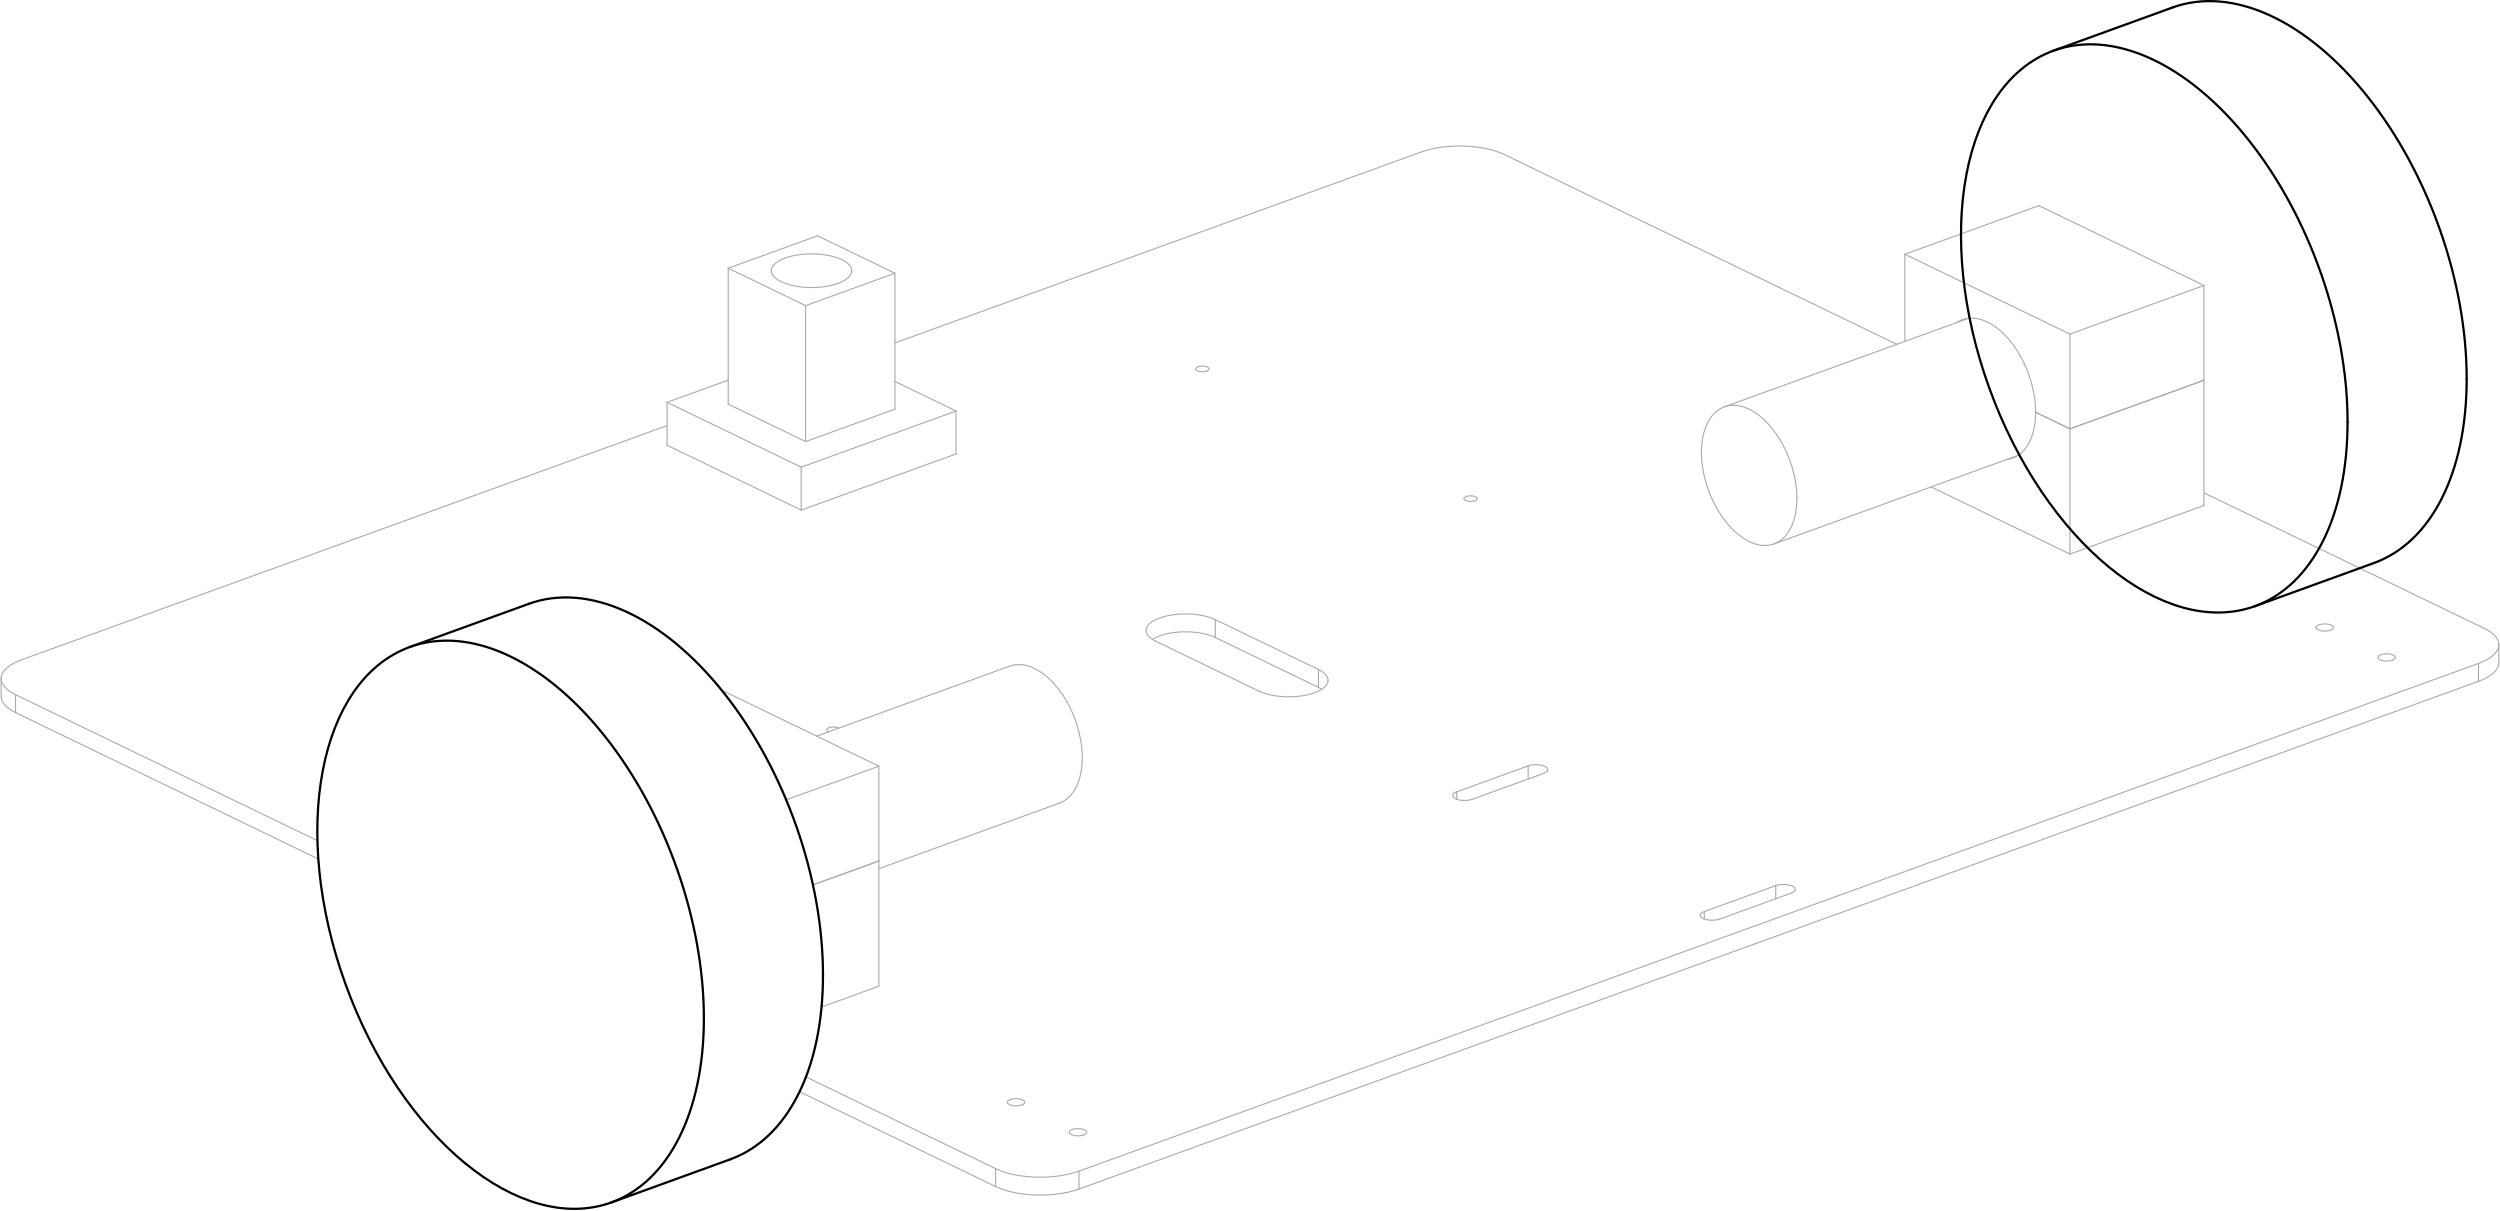
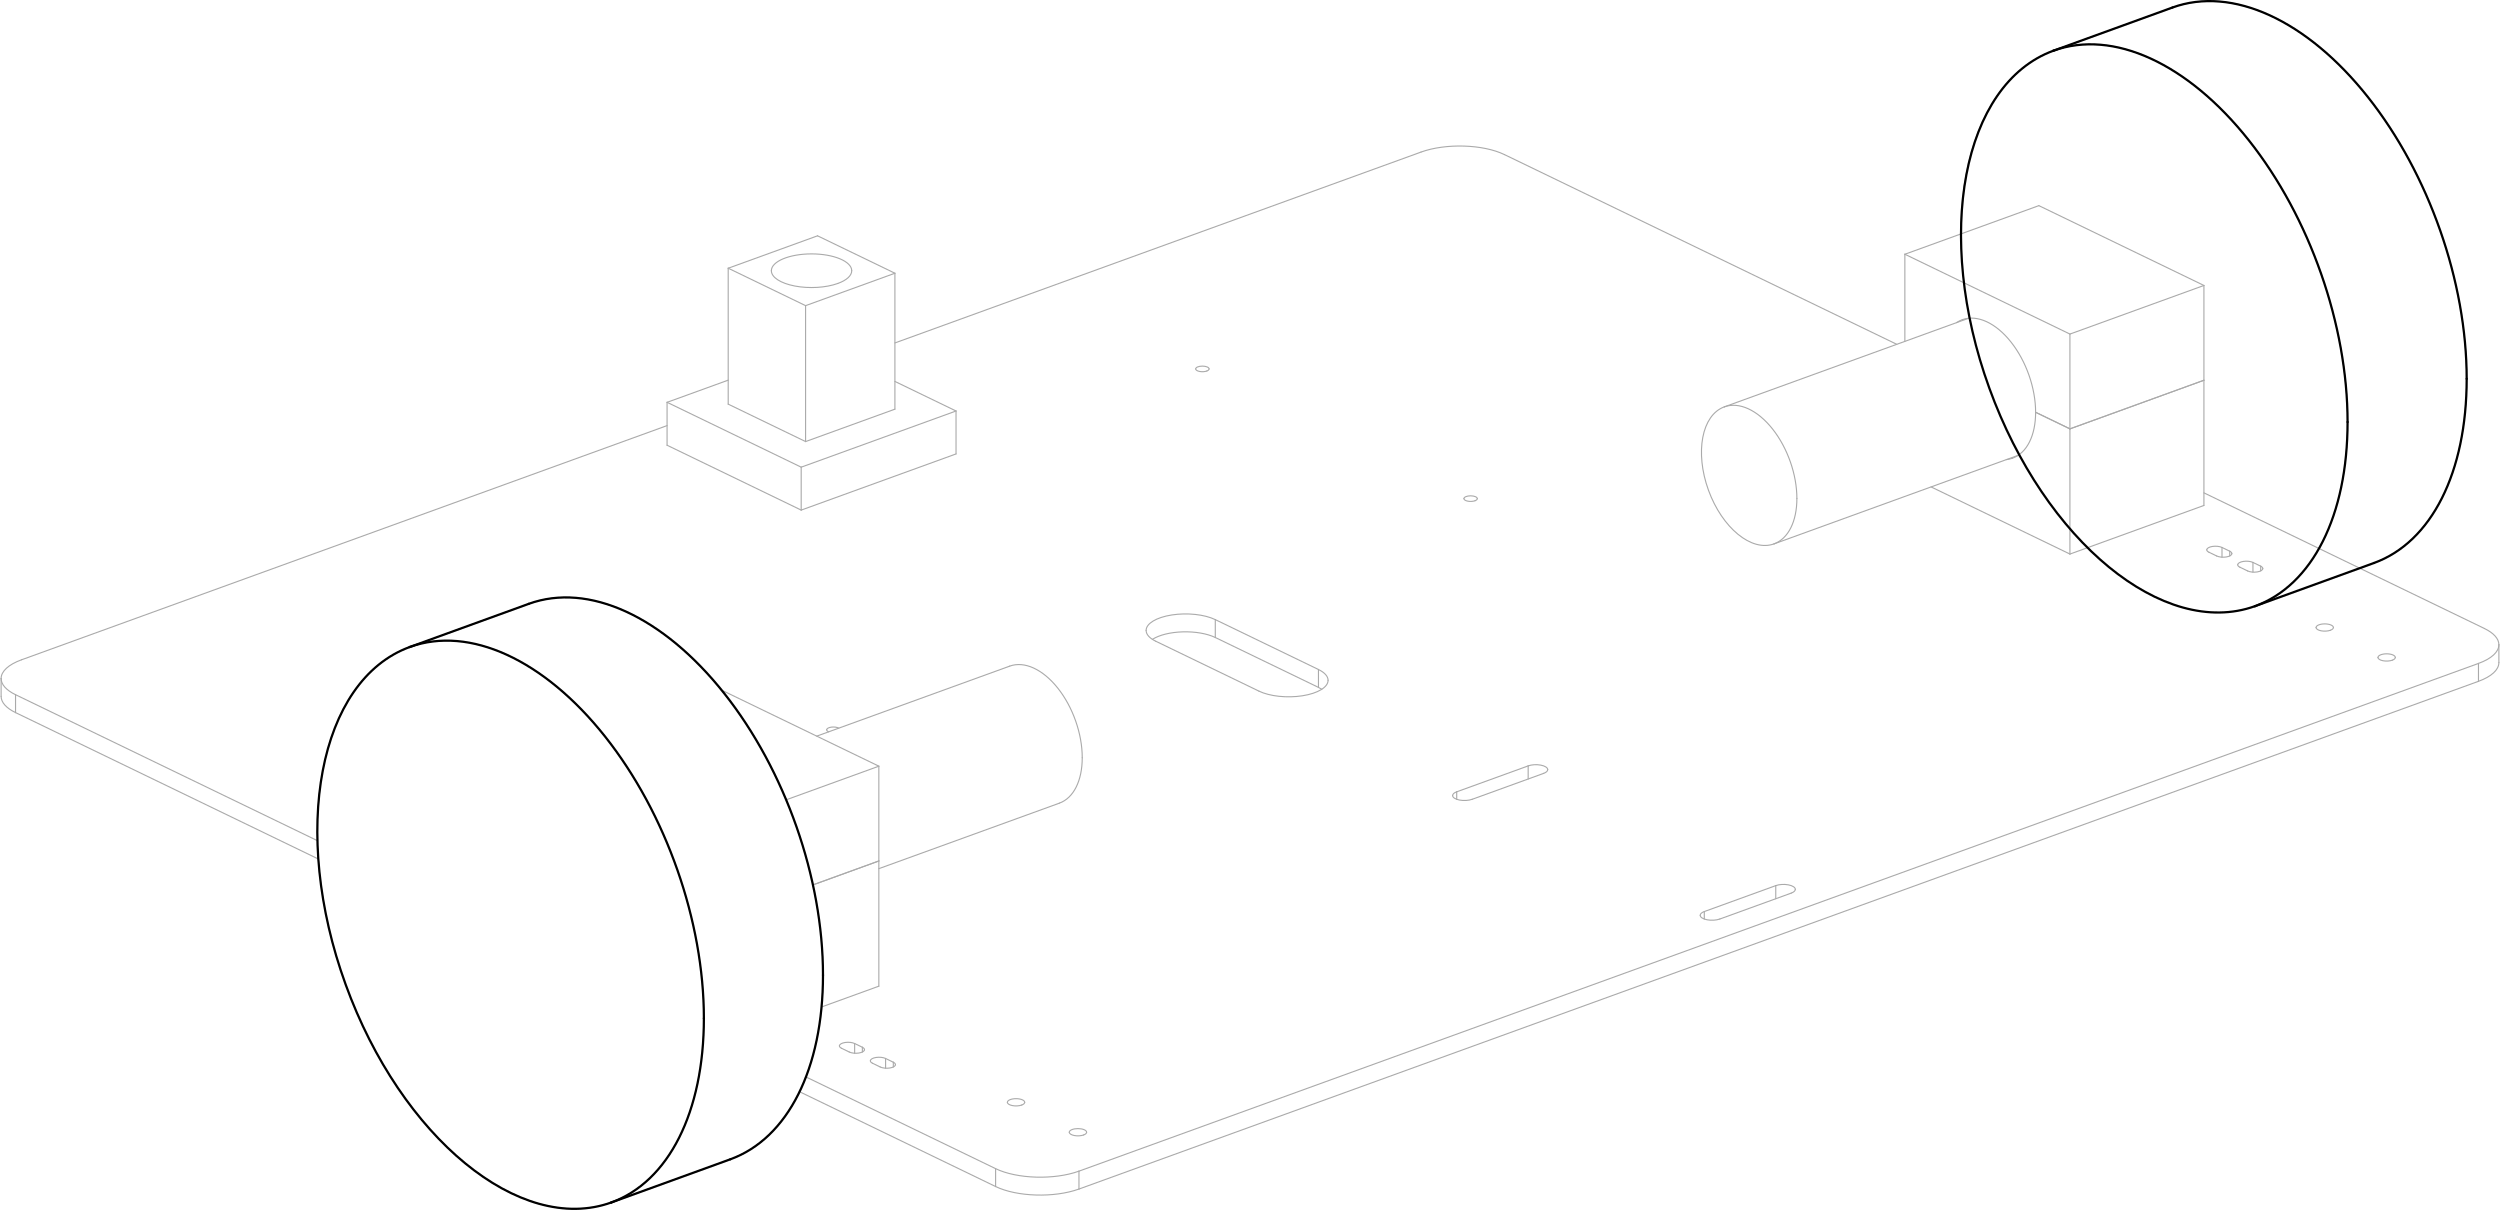
<svg xmlns="http://www.w3.org/2000/svg" width="557.439mm" height="269.804mm" viewBox="-392.602 -104.473 634.623 307.161" version="1.1">
  <g transform="scale(1,-1)" stroke-linecap="round">
    <g fill="none" stroke="rgb(170,170,170)" stroke-width="0.285" id="built">
      <line x1="-387.138" y1="-63.015" x2="-223.266" y2="-3.564" />
      <line x1="-165.432" y1="17.418" x2="-31.872" y2="65.872" />
      <path d="M -388.656,-76.418 A 15.0,6.283 180.0 0,0 -392.318,-72.304" />
      <path d="M -388.656,-71.877 A 15.0,6.283 180.0 0,0 -392.318,-67.764" />
      <path d="M -392.318,-67.764 A 15.0,6.283 180.0 0,0 -387.138,-63.015" />
      <line x1="-388.656" y1="-76.418" x2="-311.875" y2="-113.548" />
      <line x1="-189.631" y1="-172.664" x2="-139.869" y2="-196.728" />
      <line x1="-388.656" y1="-71.877" x2="-312.098" y2="-108.9" />
      <line x1="-188.01" y1="-168.908" x2="-139.869" y2="-192.188" />
      <path d="M -118.71,-197.364 A 15.0,6.283 180.0 0,0 -139.869,-196.728" />
      <path d="M -118.71,-192.824 A 15.0,6.283 180.0 0,0 -139.869,-192.188" />
      <line x1="-118.71" y1="-197.364" x2="236.556" y2="-68.477" />
      <line x1="-118.71" y1="-192.824" x2="236.556" y2="-63.937" />
      <path d="M 241.736,-63.728 A 15.0,6.283 180.0 0,0 236.556,-68.477" />
      <path d="M 238.074,-55.075 A 15.0,6.283 180.0 0,0 241.736,-59.188" />
      <path d="M 241.736,-59.188 A 15.0,6.283 180.0 0,0 236.556,-63.937" />
      <line x1="-10.713" y1="65.236" x2="88.887" y2="17.071" />
      <line x1="166.86" y1="-20.636" x2="238.074" y2="-55.075" />
      <path d="M -31.872,65.872 A 15.0,6.283 180.0 0,0 -10.713,65.236" />
      <path d="M -248.583,-47.187 A 1.7,0.712 -1.751305355834901e-15 0,1 -249.749,-47.195" />
      <path d="M -179.683,-80.364 A 1.7,0.712 -1.751305355834901e-15 0,1 -182.749,-80.787" />
      <path d="M -182.749,-80.787 A 1.7,0.712 -1.751305355834901e-15 0,1 -182.245,-81.293" />
+       <line x1="-175.653" y1="-160.424" x2="-173.689" y2="-161.374" />
+       <path d="M -173.689,-161.374 A 2.2,0.921 180.0 0,0 -173.152,-161.978" />
+       <path d="M -173.152,-161.978 A 2.2,0.921 180.0 0,0 -177.015,-162.581" />
+       <line x1="-177.015" y1="-162.581" x2="-178.979" y2="-161.631" />
+       <path d="M -178.979,-161.631 A 2.2,0.921 180.0 0,0 -179.516,-161.028" />
+       <path d="M -179.516,-161.028 A 2.2,0.921 180.0 0,0 -175.653,-160.424" />
+       <line x1="-167.796" y1="-164.224" x2="-165.832" y2="-165.174" />
+       <path d="M -165.832,-165.174 A 2.2,0.921 180.0 0,0 -165.295,-165.777" />
+       <path d="M -165.295,-165.777 A 2.2,0.921 180.0 0,0 -169.158,-166.38" />
+       <line x1="-169.158" y1="-166.38" x2="-171.122" y2="-165.43" />
+       <path d="M -171.122,-165.43 A 2.2,0.921 180.0 0,0 -171.659,-164.827" />
+       <path d="M -171.659,-164.827 A 2.2,0.921 180.0 0,0 -167.796,-164.224" />
+       <path d="M -133.24,-176.041 A 2.2,0.921 -1.751305355834901e-15 0,1 -132.48,-175.344" />
+       <path d="M -132.48,-175.344 A 2.2,0.921 -1.751305355834901e-15 0,1 -136.88,-175.344" />
+       <path d="M -136.88,-175.344 A 2.2,0.921 -1.751305355834901e-15 0,1 -133.24,-176.041" />
+       <path d="M -117.527,-183.639 A 2.2,0.921 -1.751305355834901e-15 0,1 -116.767,-182.943" />
+       <path d="M -116.767,-182.943 A 2.2,0.921 -1.751305355834901e-15 0,1 -121.167,-182.943" />
+       <path d="M -121.167,-182.943 A 2.2,0.921 -1.751305355834901e-15 0,1 -117.527,-183.639" />
+       <path d="M -86.266,10.286 A 1.7,0.712 -1.751305355834901e-15 0,1 -85.679,10.825" />
+       <path d="M -85.679,10.825 A 1.7,0.712 -1.751305355834901e-15 0,1 -89.079,10.825" />
+       <path d="M -89.079,10.825 A 1.7,0.712 -1.751305355834901e-15 0,1 -86.266,10.286" />
      <line x1="-84.1" y1="-57.359" x2="-57.912" y2="-70.023" />
      <line x1="-84.1" y1="-52.818" x2="-57.912" y2="-65.483" />
      <path d="M -57.912,-70.023 A 10.0,4.189 180.0 0,0 -57.066,-70.495" />
      <path d="M -57.912,-65.483 A 10.0,4.189 180.0 0,0 -55.47,-68.225" />
      <path d="M -55.47,-68.225 A 10.0,4.189 180.0 0,0 -73.029,-70.967" />
      <line x1="-73.029" y1="-70.967" x2="-99.217" y2="-58.303" />
      <path d="M -100.062,-57.831 A 10.0,4.189 180.0 0,0 -84.1,-57.359" />
      <path d="M -99.217,-58.303 A 10.0,4.189 180.0 0,0 -101.659,-55.561" />
      <path d="M -101.659,-55.561 A 10.0,4.189 180.0 0,0 -84.1,-52.818" />
-       <path d="M -133.24,-176.041 A 2.2,0.921 -1.751305355834901e-15 0,1 -132.48,-175.344" />
-       <path d="M -132.48,-175.344 A 2.2,0.921 -1.751305355834901e-15 0,1 -136.88,-175.344" />
-       <path d="M -136.88,-175.344 A 2.2,0.921 -1.751305355834901e-15 0,1 -133.24,-176.041" />
-       <path d="M -117.527,-183.639 A 2.2,0.921 -1.751305355834901e-15 0,1 -116.767,-182.943" />
-       <path d="M -116.767,-182.943 A 2.2,0.921 -1.751305355834901e-15 0,1 -121.167,-182.943" />
-       <path d="M -121.167,-182.943 A 2.2,0.921 -1.751305355834901e-15 0,1 -117.527,-183.639" />
+       <path d="M -18.177,-22.641 A 1.7,0.712 -1.751305355834901e-15 0,1 -17.59,-22.103" />
+       <path d="M -17.59,-22.103 A 1.7,0.712 -1.751305355834901e-15 0,1 -20.99,-22.103" />
+       <path d="M -20.99,-22.103 A 1.7,0.712 -1.751305355834901e-15 0,1 -18.177,-22.641" />
      <line x1="-22.819" y1="-96.528" x2="-4.678" y2="-89.946" />
      <path d="M -4.678,-89.946 A 3.0,1.257 180.0 0,0 0.286,-90.896" />
      <path d="M 0.286,-90.896 A 3.0,1.257 180.0 0,0 -0.75,-91.846" />
      <line x1="-0.75" y1="-91.846" x2="-18.891" y2="-98.427" />
      <path d="M -18.891,-98.427 A 3.0,1.257 180.0 0,0 -23.855,-97.478" />
      <path d="M -23.855,-97.478 A 3.0,1.257 180.0 0,0 -22.819,-96.528" />
      <line x1="40.032" y1="-126.922" x2="58.173" y2="-120.341" />
      <path d="M 58.173,-120.341 A 3.0,1.257 180.0 0,0 63.138,-121.29" />
      <path d="M 63.138,-121.29 A 3.0,1.257 180.0 0,0 62.102,-122.24" />
      <line x1="62.102" y1="-122.24" x2="43.96" y2="-128.822" />
      <path d="M 43.96,-128.822 A 3.0,1.257 180.0 0,0 38.996,-127.872" />
      <path d="M 38.996,-127.872 A 3.0,1.257 180.0 0,0 40.032,-126.922" />
-       <path d="M -86.266,10.286 A 1.7,0.712 -1.751305355834901e-15 0,1 -85.679,10.825" />
-       <path d="M -85.679,10.825 A 1.7,0.712 -1.751305355834901e-15 0,1 -89.079,10.825" />
-       <path d="M -89.079,10.825 A 1.7,0.712 -1.751305355834901e-15 0,1 -86.266,10.286" />
-       <path d="M -18.177,-22.641 A 1.7,0.712 -1.751305355834901e-15 0,1 -17.59,-22.103" />
-       <path d="M -17.59,-22.103 A 1.7,0.712 -1.751305355834901e-15 0,1 -20.99,-22.103" />
-       <path d="M -20.99,-22.103 A 1.7,0.712 -1.751305355834901e-15 0,1 -18.177,-22.641" />
+       <line x1="171.45" y1="-34.5" x2="173.414" y2="-35.449" />
+       <path d="M 173.414,-35.449 A 2.2,0.921 180.0 0,0 173.951,-36.053" />
+       <path d="M 173.951,-36.053 A 2.2,0.921 180.0 0,0 170.088,-36.656" />
+       <line x1="170.088" y1="-36.656" x2="168.124" y2="-35.706" />
+       <path d="M 168.124,-35.706 A 2.2,0.921 180.0 0,0 167.587,-35.103" />
+       <path d="M 167.587,-35.103 A 2.2,0.921 180.0 0,0 171.45,-34.5" />
+       <line x1="179.306" y1="-38.299" x2="181.27" y2="-39.249" />
+       <path d="M 181.27,-39.249 A 2.2,0.921 180.0 0,0 181.807,-39.852" />
+       <path d="M 181.807,-39.852 A 2.2,0.921 180.0 0,0 177.944,-40.455" />
+       <line x1="177.944" y1="-40.455" x2="175.98" y2="-39.505" />
+       <path d="M 175.98,-39.505 A 2.2,0.921 180.0 0,0 175.443,-38.902" />
+       <path d="M 175.443,-38.902 A 2.2,0.921 180.0 0,0 179.306,-38.299" />
      <path d="M 198.972,-55.518 A 2.2,0.921 -1.751305355834901e-15 0,1 199.732,-54.822" />
      <path d="M 199.732,-54.822 A 2.2,0.921 -1.751305355834901e-15 0,1 195.332,-54.822" />
      <path d="M 195.332,-54.822 A 2.2,0.921 -1.751305355834901e-15 0,1 198.972,-55.518" />
      <path d="M 214.685,-63.117 A 2.2,0.921 -1.751305355834901e-15 0,1 215.445,-62.42" />
      <path d="M 215.445,-62.42 A 2.2,0.921 -1.751305355834901e-15 0,1 211.045,-62.42" />
      <path d="M 211.045,-62.42 A 2.2,0.921 -1.751305355834901e-15 0,1 214.685,-63.117" />
      <line x1="-223.266" y1="-8.551" x2="-223.266" y2="2.346" />
      <line x1="-223.266" y1="2.346" x2="-207.749" y2="7.975" />
      <line x1="-223.266" y1="-8.551" x2="-189.221" y2="-25.014" />
      <line x1="-189.221" y1="-25.014" x2="-189.221" y2="-14.118" />
      <line x1="-223.266" y1="2.346" x2="-189.221" y2="-14.118" />
      <line x1="-165.432" y1="7.646" x2="-149.915" y2="0.142" />
      <line x1="-189.221" y1="-14.118" x2="-149.915" y2="0.142" />
      <line x1="-188.108" y1="-7.619" x2="-207.749" y2="1.88" />
      <line x1="-188.108" y1="-7.619" x2="-165.432" y2="0.608" />
      <line x1="-149.915" y1="-10.755" x2="-149.915" y2="0.142" />
      <line x1="-189.221" y1="-25.014" x2="-149.915" y2="-10.755" />
      <line x1="-188.108" y1="-7.619" x2="-188.108" y2="26.887" />
      <line x1="-207.749" y1="36.386" x2="-188.108" y2="26.887" />
      <line x1="-207.749" y1="1.88" x2="-207.749" y2="36.386" />
      <line x1="-188.108" y1="26.887" x2="-165.432" y2="35.114" />
      <line x1="-165.432" y1="0.608" x2="-165.432" y2="35.114" />
      <line x1="-185.073" y1="44.612" x2="-165.432" y2="35.114" />
      <line x1="-207.749" y1="36.386" x2="-185.073" y2="44.612" />
      <path d="M -179.913,32.521 A 10.2,4.272 -1.751305355834901e-15 0,1 -176.391,35.75" />
      <path d="M -176.391,35.75 A 10.2,4.272 -1.751305355834901e-15 0,1 -196.791,35.75" />
      <path d="M -196.791,35.75 A 10.2,4.272 -1.751305355834901e-15 0,1 -179.913,32.521" />
      <line x1="132.845" y1="-36.175" x2="132.845" y2="-4.394" />
      <line x1="124.138" y1="-0.183" x2="132.845" y2="-4.394" />
      <path d="M 116.68,-12.206 A 18.7,11.117 109.94 0,1 118.272,-11.841" />
      <path d="M 118.272,-11.841 A 18.7,11.117 109.94 0,1 124.138,-0.183" />
      <line x1="97.596" y1="-19.129" x2="132.845" y2="-36.175" />
      <line x1="166.86" y1="-23.835" x2="166.86" y2="7.947" />
      <line x1="132.845" y1="-36.175" x2="166.86" y2="-23.835" />
      <line x1="132.845" y1="-4.394" x2="166.86" y2="7.947" />
      <line x1="-169.509" y1="-145.866" x2="-169.509" y2="-114.084" />
      <line x1="-184.049" y1="-151.141" x2="-169.509" y2="-145.866" />
      <line x1="-186.238" y1="-120.153" x2="-169.509" y2="-114.084" />
      <path d="M 63.536,-22.058 A 18.5,10.998 109.94 0,1 45.115,1.191" />
      <path d="M 45.115,1.191 A 18.5,10.998 109.94 0,1 57.733,-33.591" />
      <path d="M 57.733,-33.591 A 18.5,10.998 109.94 0,1 63.536,-22.058" />
      <path d="M -117.876,-87.872 A 18.5,10.998 109.94 0,1 -136.298,-64.624" />
      <path d="M -123.679,-99.406 A 18.5,10.998 109.94 0,1 -117.876,-87.872" />
      <line x1="90.944" y1="17.817" x2="90.944" y2="39.933" />
      <line x1="90.944" y1="39.933" x2="124.959" y2="52.273" />
      <line x1="124.138" y1="-0.183" x2="132.845" y2="-4.394" />
      <line x1="132.845" y1="-4.394" x2="132.845" y2="19.67" />
      <line x1="90.944" y1="39.933" x2="132.845" y2="19.67" />
      <path d="M 124.138,-0.183 A 18.7,11.117 109.94 0,1 105.517,23.317" />
      <path d="M 105.517,23.317 A 18.7,11.117 109.94 0,1 104.061,22.576" />
      <line x1="124.959" y1="52.273" x2="166.86" y2="32.01" />
      <line x1="132.845" y1="19.67" x2="166.86" y2="32.01" />
      <line x1="166.86" y1="7.947" x2="166.86" y2="32.01" />
      <line x1="132.845" y1="-4.394" x2="166.86" y2="7.947" />
      <line x1="-209.411" y1="-70.725" x2="-169.509" y2="-90.021" />
      <line x1="-193.036" y1="-98.556" x2="-169.509" y2="-90.021" />
      <line x1="-169.509" y1="-114.084" x2="-169.509" y2="-90.021" />
      <line x1="-186.238" y1="-120.153" x2="-169.509" y2="-114.084" />
      <path d="M 203.327,-2.651 A 75.0,44.588 109.94 0,1 128.646,91.598" />
      <path d="M 128.646,91.598 A 75.0,44.588 109.94 0,1 105.122,45.076" />
      <path d="M 196.075,-34.765 A 75.0,44.588 109.94 0,1 203.327,-2.651" />
      <path d="M 233.563,8.318 A 75.0,44.588 109.94 0,1 158.882,102.567" />
      <path d="M 210.038,-38.44 A 75.0,44.588 109.94 0,1 233.563,8.318" />
      <path d="M -213.922,-154.024 A 75.0,44.588 109.94 0,1 -288.602,-59.775" />
      <path d="M -288.602,-59.775 A 75.0,44.588 109.94 0,1 -237.446,-200.782" />
      <path d="M -237.446,-200.782 A 75.0,44.588 109.94 0,1 -213.922,-154.024" />
      <path d="M -183.686,-143.055 A 75.0,44.588 109.94 0,1 -258.367,-48.806" />
      <path d="M -207.211,-189.813 A 75.0,44.588 109.94 0,1 -183.686,-143.055" />
      <line x1="-388.656" y1="-76.418" x2="-388.656" y2="-71.877" />
      <line x1="-139.869" y1="-196.728" x2="-139.869" y2="-192.188" />
      <line x1="-118.71" y1="-197.364" x2="-118.71" y2="-192.824" />
      <line x1="236.556" y1="-68.477" x2="236.556" y2="-63.937" />
+       <line x1="-175.653" y1="-162.89" x2="-175.653" y2="-160.424" />
+       <line x1="-173.689" y1="-162.581" x2="-173.689" y2="-161.374" />
+       <line x1="-167.796" y1="-166.69" x2="-167.796" y2="-164.224" />
+       <line x1="-165.832" y1="-166.38" x2="-165.832" y2="-165.174" />
      <line x1="-84.1" y1="-57.359" x2="-84.1" y2="-52.818" />
      <line x1="-57.912" y1="-70.023" x2="-57.912" y2="-65.483" />
      <line x1="-22.819" y1="-98.427" x2="-22.819" y2="-96.528" />
      <line x1="-4.678" y1="-93.271" x2="-4.678" y2="-89.946" />
      <line x1="40.032" y1="-128.822" x2="40.032" y2="-126.922" />
      <line x1="58.173" y1="-123.665" x2="58.173" y2="-120.341" />
+       <line x1="171.45" y1="-36.965" x2="171.45" y2="-34.5" />
+       <line x1="173.414" y1="-36.656" x2="173.414" y2="-35.449" />
+       <line x1="179.306" y1="-40.765" x2="179.306" y2="-38.299" />
+       <line x1="181.27" y1="-40.455" x2="181.27" y2="-39.249" />
      <line x1="-392.318" y1="-67.764" x2="-392.318" y2="-72.304" />
      <line x1="241.736" y1="-59.188" x2="241.736" y2="-63.728" />
      <line x1="107.11" y1="23.682" x2="45.115" y2="1.191" />
      <line x1="119.728" y1="-11.1" x2="57.733" y2="-33.591" />
      <line x1="-136.298" y1="-64.624" x2="-185.28" y2="-82.394" />
      <line x1="-123.679" y1="-99.406" x2="-169.509" y2="-116.032" />
      <line x1="158.882" y1="102.567" x2="128.646" y2="91.598" />
      <line x1="210.038" y1="-38.44" x2="206.403" y2="-39.759" />
      <line x1="-258.367" y1="-48.806" x2="-288.602" y2="-59.775" />
      <line x1="-207.211" y1="-189.813" x2="-237.446" y2="-200.782" />
    </g>
    <g fill="none" stroke="rgb(0,0,0)" stroke-width="0.569" id="new">
      <path d="M 203.327,-2.651 A 75.0,44.588 109.94 0,1 128.646,91.598" />
      <path d="M 128.646,91.598 A 75.0,44.588 109.94 0,1 179.802,-49.409" />
      <path d="M 179.802,-49.409 A 75.0,44.588 109.94 0,1 203.327,-2.651" />
      <path d="M 233.563,8.318 A 75.0,44.588 109.94 0,1 158.882,102.567" />
      <path d="M 210.038,-38.44 A 75.0,44.588 109.94 0,1 233.563,8.318" />
      <path d="M -213.922,-154.024 A 75.0,44.588 109.94 0,1 -288.602,-59.775" />
      <path d="M -288.602,-59.775 A 75.0,44.588 109.94 0,1 -237.446,-200.782" />
      <path d="M -237.446,-200.782 A 75.0,44.588 109.94 0,1 -213.922,-154.024" />
      <path d="M -183.686,-143.055 A 75.0,44.588 109.94 0,1 -258.367,-48.806" />
      <path d="M -207.211,-189.813 A 75.0,44.588 109.94 0,1 -183.686,-143.055" />
      <line x1="158.882" y1="102.567" x2="128.646" y2="91.598" />
      <line x1="210.038" y1="-38.44" x2="179.802" y2="-49.409" />
      <line x1="-258.367" y1="-48.806" x2="-288.602" y2="-59.775" />
      <line x1="-207.211" y1="-189.813" x2="-237.446" y2="-200.782" />
    </g>
  </g>
</svg>
